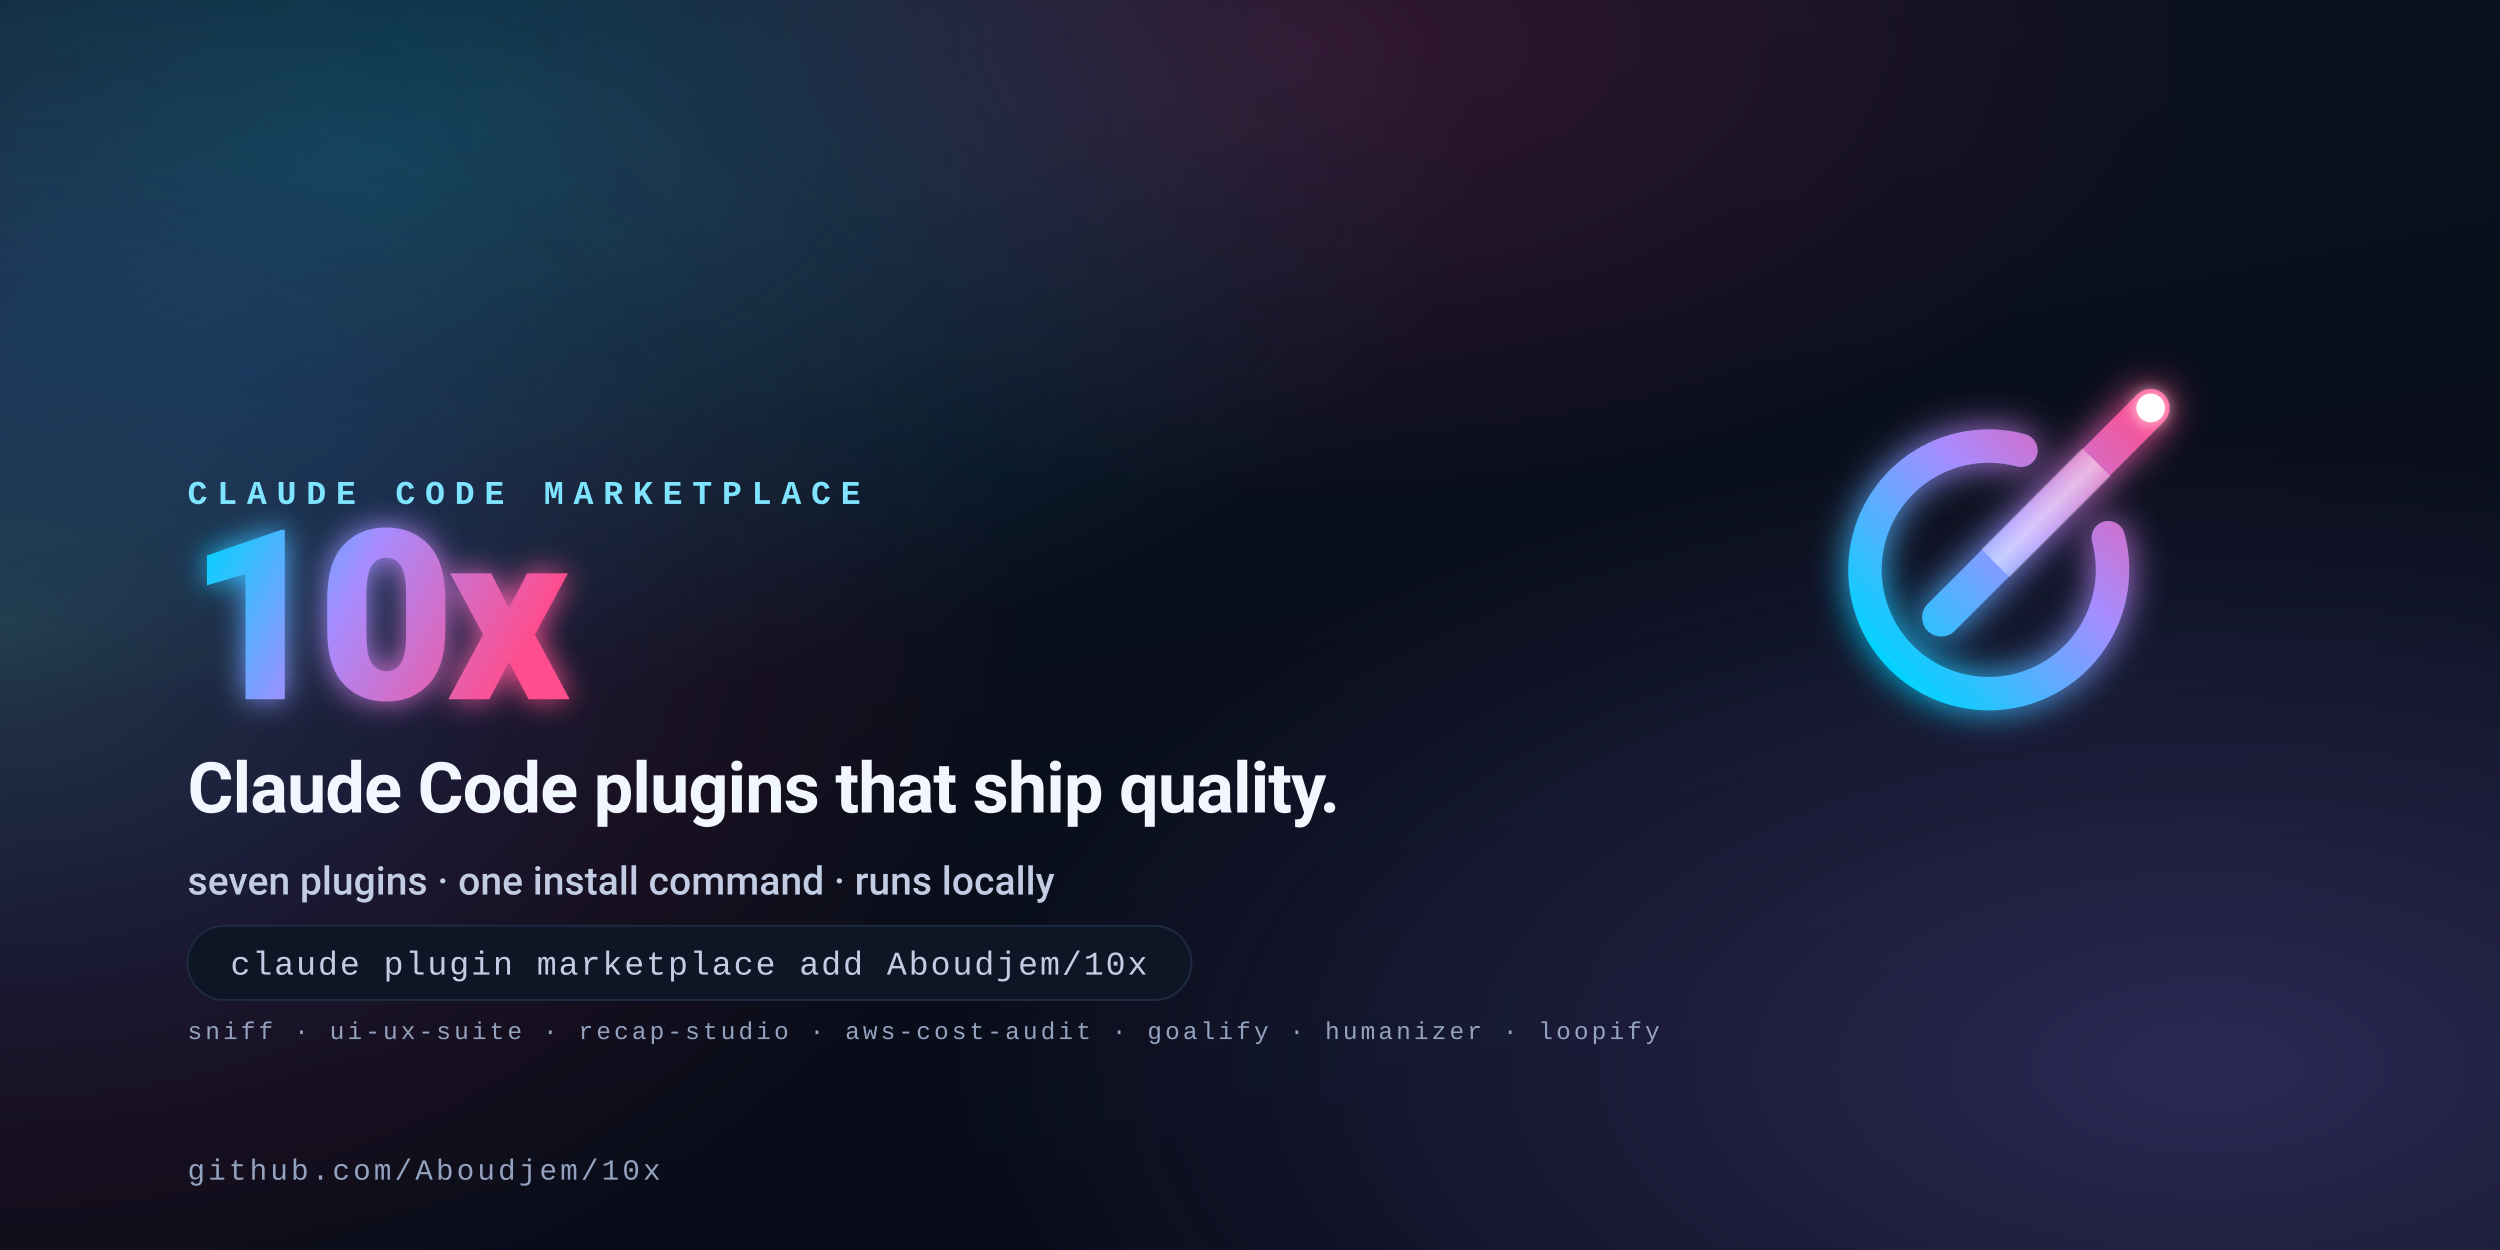
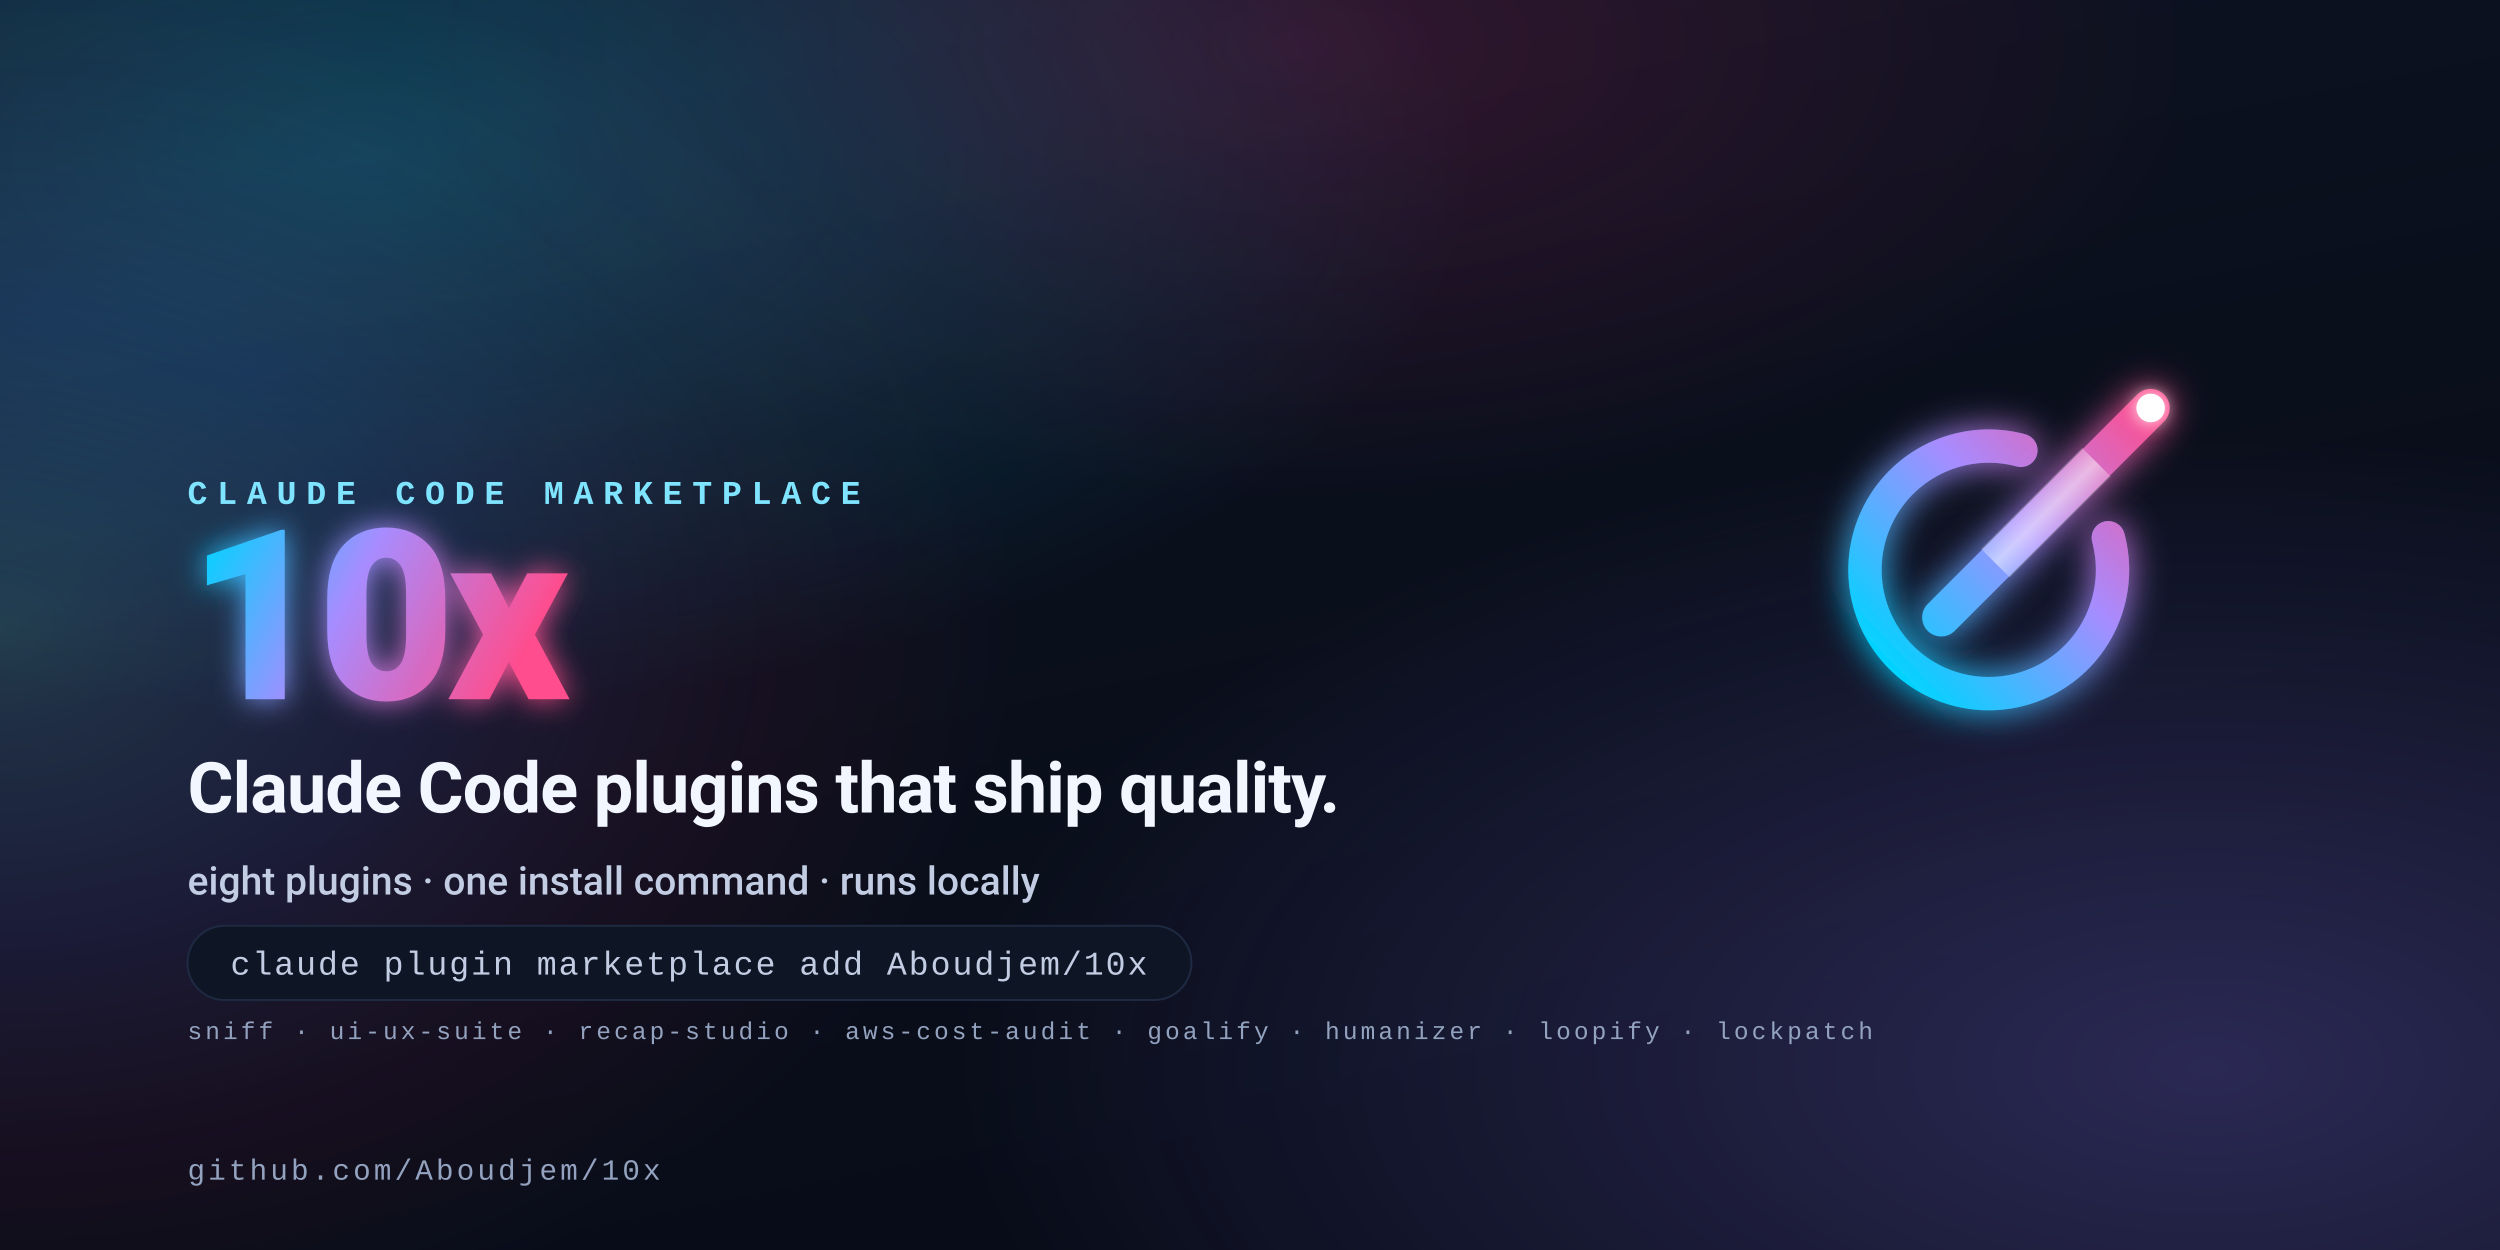
<svg xmlns="http://www.w3.org/2000/svg" viewBox="0 0 1280 640" fill="none" role="img" aria-label="10x: Claude Code plugins that ship quality.">
  <defs>
    <linearGradient id="tx-ground" x1="0" y1="0" x2="0.4" y2="1">
      <stop offset="0%" stop-color="#0D1424" />
      <stop offset="55%" stop-color="#0A0F1C" />
      <stop offset="100%" stop-color="#080C18" />
    </linearGradient>
    <radialGradient id="tx-bloomA" cx="0.15" cy="0.13" r="0.44">
      <stop offset="0%" stop-color="#00D4FF" stop-opacity="0.26" />
      <stop offset="100%" stop-color="#00D4FF" stop-opacity="0" />
    </radialGradient>
    <radialGradient id="tx-bloomB" cx="0.88" cy="0.85" r="0.50">
      <stop offset="0%" stop-color="#8E7BFF" stop-opacity="0.26" />
      <stop offset="100%" stop-color="#8E7BFF" stop-opacity="0" />
    </radialGradient>
    <radialGradient id="tx-bloomC" cx="0.52" cy="0.04" r="0.36">
      <stop offset="0%" stop-color="#FF2D78" stop-opacity="0.16" />
      <stop offset="100%" stop-color="#FF2D78" stop-opacity="0" />
    </radialGradient>
    <radialGradient id="tx-wash" cx="0.5" cy="0.5" r="0.5">
      <stop offset="0%" stop-color="#7FE4FF" stop-opacity="0.20" />
      <stop offset="42%" stop-color="#8E7BFF" stop-opacity="0.124" />
      <stop offset="76%" stop-color="#FF2D78" stop-opacity="0.046" />
      <stop offset="100%" stop-color="#FF2D78" stop-opacity="0" />
    </radialGradient>
    <clipPath id="tx-frame">
      <rect width="1280" height="640" />
    </clipPath>
    <linearGradient id="tx-ink" gradientUnits="userSpaceOnUse" x1="78" y1="178" x2="190" y2="70">
      <stop class="txk1" offset="0%" stop-color="#00D4FF" />
      <stop class="txk2" offset="52%" stop-color="#A78CFF" />
      <stop class="txk3" offset="100%" stop-color="#FF4D8D" />
    </linearGradient>
    <filter id="tx-glow" x="-45%" y="-45%" width="190%" height="190%">
      <feGaussianBlur stdDeviation="7.5" result="b" />
      <feMerge>
        <feMergeNode in="b" />
        <feMergeNode in="SourceGraphic" />
      </feMerge>
    </filter>
    <filter id="tx-glow-sm" x="-150%" y="-150%" width="400%" height="400%">
      <feGaussianBlur stdDeviation="3.6" result="b" />
      <feMerge>
        <feMergeNode in="b" />
        <feMergeNode in="SourceGraphic" />
      </feMerge>
    </filter>
    <linearGradient id="tx-sheen" x1="0" y1="0" x2="1" y2="0">
      <stop offset="0%" stop-color="#FFFFFF" stop-opacity="0" />
      <stop offset="50%" stop-color="#FFFFFF" stop-opacity="0.66" />
      <stop offset="100%" stop-color="#FFFFFF" stop-opacity="0" />
    </linearGradient>
    <clipPath id="tx-barclip">
      <rect x="-66" y="-8.5" width="132" height="17" rx="8.5" transform="translate(144,112) rotate(-45)" />
    </clipPath>
    <linearGradient id="tx-word" x1="0" y1="0" x2="1" y2="0.25">
      <stop class="txk1" offset="0%" stop-color="#00D4FF" />
      <stop class="txk2" offset="46%" stop-color="#A78CFF" />
      <stop class="txk3" offset="100%" stop-color="#FF4D8D" />
    </linearGradient>
    <linearGradient id="tx-sheen" x1="0" y1="0" x2="1" y2="0">
      <stop offset="0%" stop-color="#FFFFFF" stop-opacity="0" />
      <stop offset="50%" stop-color="#FFFFFF" stop-opacity="0.62" />
      <stop offset="100%" stop-color="#FFFFFF" stop-opacity="0" />
    </linearGradient>
    <clipPath id="tx-wordclip">
      <text x="96" y="358" font-family="system-ui, -apple-system, 'Segoe UI', Roboto, 'Helvetica Neue', Arial, sans-serif" font-size="122" font-weight="800" letter-spacing="-4.3">10x</text>
    </clipPath>
  </defs>
  <style>
    .disp { font-family: system-ui, -apple-system, 'Segoe UI', Roboto, 'Helvetica Neue', Arial, sans-serif; }
    .mono { font-family: ui-monospace, SFMono-Regular, 'SF Mono', Menlo, Consolas, 'Liberation Mono', monospace; }
    .eyebrow { font-size: 13px; font-weight: 600; letter-spacing: 4.5px; fill: #7FE4FF; }
    .head    { font-size: 36px; font-weight: 700; fill: #F2F6FF; letter-spacing: -0.5px; }
    .sub     { font-size: 20px; font-weight: 500; fill: #C2CDE4; }
    .tag     { font-size: 15px; letter-spacing: 1.6px; fill: #93A2BE; }
    .chip    { font-size: 11.5px; letter-spacing: 1.2px; fill: #C2CDE4; }
    .chipbig { font-size: 17px; letter-spacing: 1px; fill: #C2CDE4; }
    .tagsm { font-size: 12.5px; letter-spacing: 1.6px; fill: #93A2BE; }
    .eyebrow { font-size: 17px; letter-spacing: 5px; }
    @keyframes tx-breathe { 0%,100% { opacity:0.62; } 50% { opacity:1; } }
    .txbloom { animation: tx-breathe 11s ease-in-out infinite; }
    @keyframes tx-sweep { 0% { transform: translateX(-360px); } 100% { transform: translateX(1640px); } }
    .txwash { animation: tx-sweep 19s cubic-bezier(.5,0,.5,1) infinite; }
    @keyframes tx-sheen { 0% { transform: translateX(0); } 15%,100% { transform: translateX(561px); } }
    .txsheen { animation: tx-sheen 8.5s cubic-bezier(.4,0,.3,1) infinite; }
    @keyframes tx-orbit { to { stroke-dashoffset: -1000; } }
    .txring { stroke-dasharray: 300 700; animation: tx-orbit 7s linear infinite; }
    @keyframes tx-slash { 0% { transform: translateX(-74px); } 46%,100% { transform: translateX(74px); } }
    .txslash { animation: tx-slash 7s cubic-bezier(.4,0,.3,1) infinite; }
    @keyframes tx-k1 { 0%,100% { stop-color:#00D4FF; } 50% { stop-color:#2BE8C8; } }
    @keyframes tx-k2 { 0%,100% { stop-color:#A78CFF; } 50% { stop-color:#C77DFF; } }
    @keyframes tx-k3 { 0%,100% { stop-color:#FF4D8D; } 50% { stop-color:#FF7AA8; } }
    .txk1 { animation: tx-k1 16s ease-in-out infinite; }
    .txk2 { animation: tx-k2 16s ease-in-out infinite; }
    .txk3 { animation: tx-k3 16s ease-in-out infinite; }
    @media (prefers-reduced-motion: reduce) { * { animation: none !important; } }
  </style>
  <rect width="1280" height="640" fill="url(#tx-ground)" />
  <g class="txbloom">
    <rect width="1280" height="640" fill="url(#tx-bloomA)" />
    <rect width="1280" height="640" fill="url(#tx-bloomB)" />
    <rect width="1280" height="640" fill="url(#tx-bloomC)" />
  </g>
  <g clip-path="url(#tx-frame)">
    <g transform="translate(0,320)">
      <ellipse class="txwash" cx="0" cy="0" rx="520" ry="380" fill="url(#tx-wash)" />
    </g>
  </g>
  <g transform="translate(872,126) scale(1.2188)">
    <path d="M170.2 122.5 A52 52 0 1 1 133.5 85.8" fill="none" stroke="#00D4FF" stroke-opacity="0.32" stroke-width="14" stroke-linecap="round" />
    <g filter="url(#tx-glow)">
      <path class="txring" d="M170.2 122.5 A52 52 0 1 1 133.5 85.8" pathLength="1000" fill="none" stroke="url(#tx-ink)" stroke-width="14" stroke-linecap="round" />
    </g>
    <g filter="url(#tx-glow)">
      <line x1="100" y1="156" x2="188" y2="68" stroke="url(#tx-ink)" stroke-width="16" stroke-linecap="round" />
    </g>
    <g transform="translate(188,68)">
      <g filter="url(#tx-glow-sm)">
        <circle r="6" fill="#FFFFFF" />
      </g>
    </g>
    <g clip-path="url(#tx-barclip)">
      <g transform="translate(144,112) rotate(45)">
        <rect class="txslash" x="-15" y="-30" width="30" height="60" fill="url(#tx-sheen)" opacity="0.8" />
      </g>
    </g>
  </g>
  <g filter="url(#tx-glow)">
    <text class="disp" x="96" y="358" font-size="122" font-weight="800" letter-spacing="-4.3" fill="url(#tx-word)">10x</text>
  </g>
  <g clip-path="url(#tx-wordclip)">
    <g transform="skewX(-18)">
      <rect class="txsheen" x="-38" y="236" width="56" height="165" fill="url(#tx-sheen)" opacity="0.45" />
    </g>
  </g>
  <text class="mono eyebrow" x="96" y="258">CLAUDE CODE MARKETPLACE</text>
  <text class="disp head" x="96" y="416">Claude Code plugins that ship quality.</text>
-   <text class="disp sub" x="96" y="458">seven plugins  ·  one install command  ·  runs locally</text>
+   <text class="disp sub" x="96" y="458">eight plugins  ·  one install command  ·  runs locally</text>
  <g transform="translate(0,474)">
    <rect x="96" y="0" width="514" height="38" rx="19" fill="#0E1524" stroke="#1E2A42" stroke-width="1" />
    <text class="mono chipbig" x="118" y="25">claude plugin marketplace add Aboudjem/10x</text>
  </g>
-   <text class="mono tagsm" x="96" y="532">sniff  ·  ui-ux-suite  ·  recap-studio  ·  aws-cost-audit  ·  goalify  ·  humanizer  ·  loopify</text>
+   <text class="mono tagsm" x="96" y="532">sniff  ·  ui-ux-suite  ·  recap-studio  ·  aws-cost-audit  ·  goalify  ·  humanizer  ·  loopify  ·  lockpatch</text>
  <text class="mono tag" x="96" y="604">github.com/Aboudjem/10x</text>
</svg>
